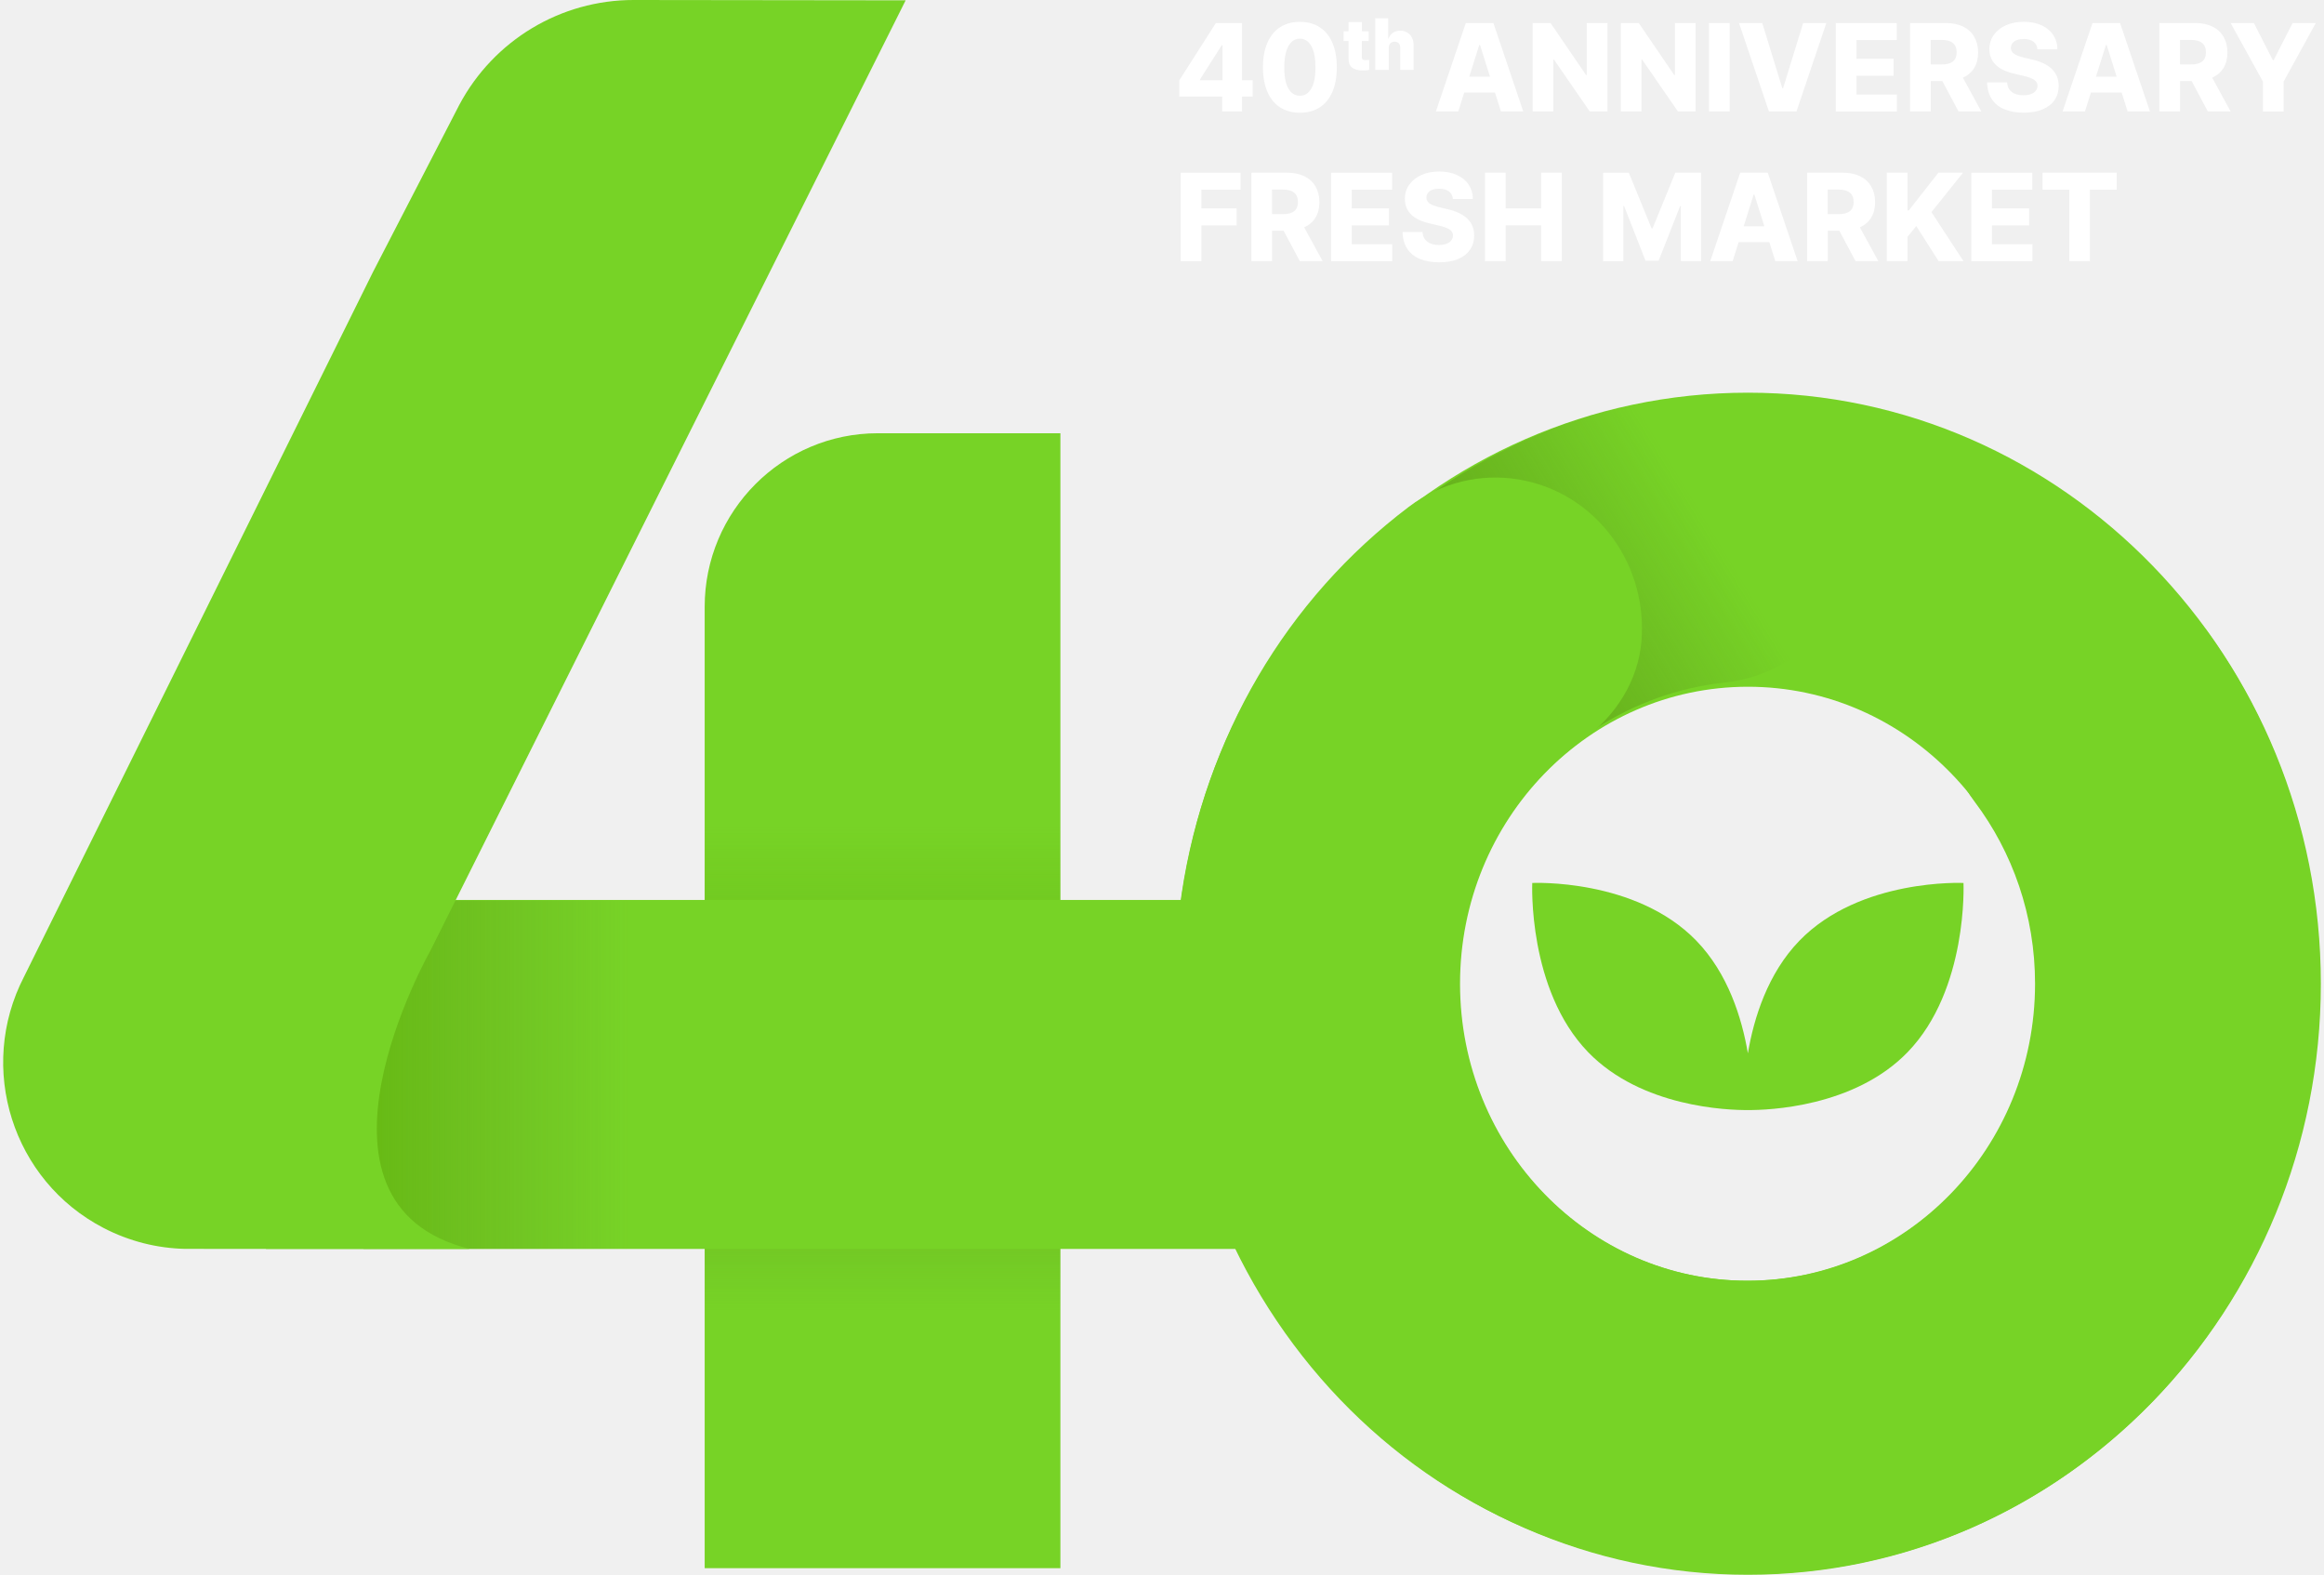
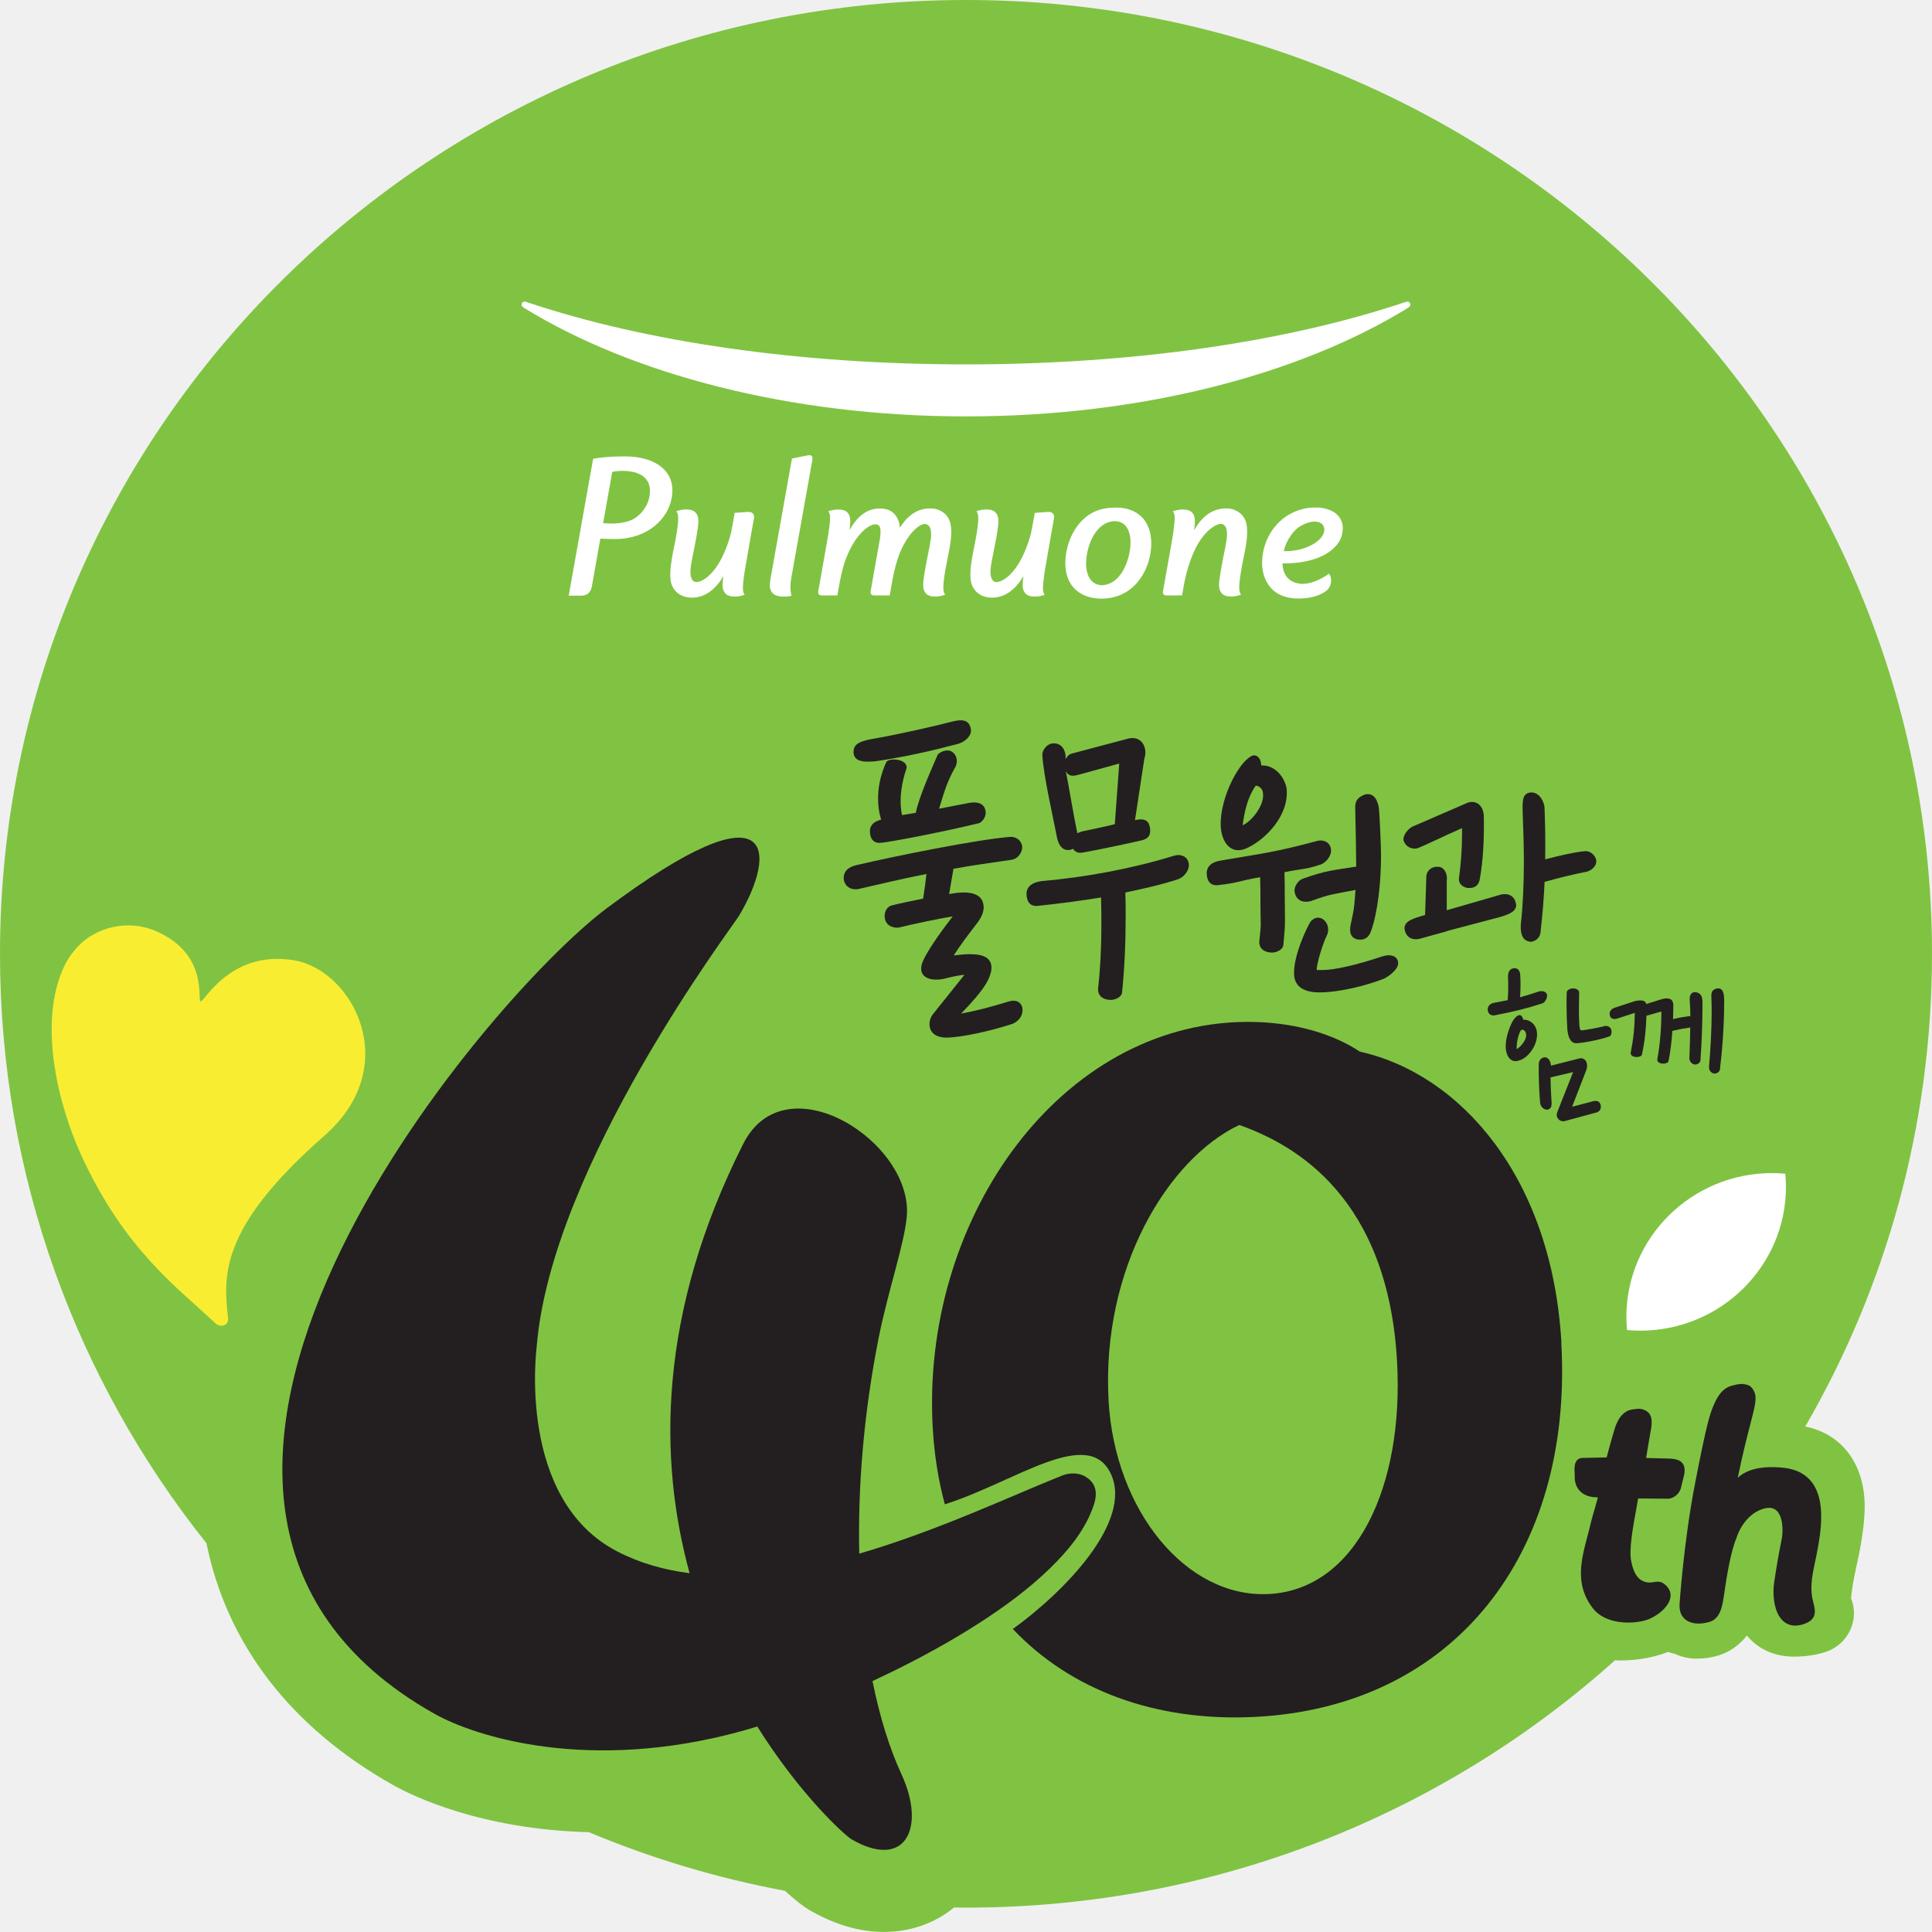
- <svg xmlns="http://www.w3.org/2000/svg" width="369" height="250" fill="none">
-   <g clip-path="url(#clip0_435_1587)">
-     <path fill-rule="evenodd" clip-rule="evenodd" d="M218.364 2.906V11.08L218.374 11.101H220.501V7.631C220.501 7.317 220.584 7.066 220.751 6.888C220.918 6.7 221.137 6.617 221.429 6.617C221.72 6.617 221.939 6.7 222.096 6.878C222.252 7.056 222.325 7.307 222.325 7.62V11.091H224.452V7.181C224.452 6.732 224.368 6.334 224.191 5.979C224.014 5.624 223.764 5.362 223.44 5.164C223.117 4.965 222.752 4.871 222.315 4.871C221.877 4.871 221.491 4.976 221.168 5.195C220.845 5.415 220.615 5.718 220.48 6.105H220.417V2.906H218.364ZM200.527 10.683C200.527 12.198 200.767 13.495 201.236 14.582C201.705 15.658 202.372 16.484 203.258 17.049C204.145 17.613 205.187 17.895 206.396 17.895C207.605 17.895 208.648 17.613 209.534 17.049C210.42 16.484 211.087 15.658 211.556 14.582C212.026 13.505 212.255 12.188 212.255 10.683C212.255 9.178 212.026 7.882 211.556 6.794C211.087 5.707 210.41 4.882 209.534 4.317C208.658 3.753 207.616 3.47 206.396 3.47C205.177 3.47 204.134 3.753 203.258 4.317C202.383 4.882 201.705 5.697 201.236 6.784C200.767 7.861 200.527 9.167 200.527 10.683ZM208.2 14.08C207.763 14.82 207.16 15.197 206.391 15.198C205.622 15.197 205.019 14.82 204.582 14.08C204.134 13.327 203.915 12.23 203.915 10.725C203.915 9.219 204.145 8.08 204.582 7.307C205.02 6.533 205.625 6.136 206.396 6.136C207.168 6.146 207.772 6.533 208.21 7.307C208.648 8.08 208.867 9.23 208.867 10.725C208.867 12.219 208.638 13.338 208.2 14.08ZM197.202 3.658H193.053L187.246 12.752V15.334H194.053V17.697H197.202V15.334H198.901V12.732H197.202V3.658ZM193.991 7.171H194.106V12.732H190.53V12.617L193.991 7.171ZM216.237 6.502V9.125C216.237 9.272 216.279 9.387 216.362 9.449C216.446 9.512 216.571 9.543 216.748 9.543C216.894 9.543 217.113 9.533 217.394 9.512V11.101C217.154 11.153 216.821 11.174 216.383 11.184C215.632 11.184 215.059 11.028 214.684 10.735C214.298 10.442 214.121 9.972 214.121 9.345V6.512H213.329V4.965H214.121V3.502H216.247V4.965H217.321V6.512H216.247L216.237 6.502ZM232.75 3.658H237.118L241.861 17.697H238.316L237.368 14.686H232.489L231.54 17.697H227.986L232.739 3.658H232.75ZM234.991 7.129H234.876L233.292 12.167H236.575L234.991 7.129ZM246.729 9.449L252.421 17.697H255.225V3.658H251.941V11.906H251.827L246.197 3.658H243.352V17.697H246.635V9.449H246.729ZM266.421 17.697L260.729 9.449H260.636V17.697H257.352V3.658H260.198L265.827 11.906H265.942V3.658H269.225V17.697H266.421ZM271.352 3.658V17.697H274.636V3.658H271.352ZM283.111 14.017L286.301 3.658H289.981L285.238 17.697H280.87L276.116 3.658H279.806L282.996 14.017H283.111ZM301.167 6.355V3.658H291.482V17.707H301.187V15.01H294.766V12.021H300.666V9.324H294.766V6.355H301.167ZM308.995 3.658C310.038 3.658 310.945 3.847 311.706 4.223C312.467 4.599 313.061 5.143 313.468 5.843C313.874 6.543 314.083 7.369 314.083 8.31C314.083 9.272 313.885 10.087 313.468 10.777C313.051 11.467 312.446 11.979 311.664 12.334L314.593 17.697H310.976L308.401 12.867H306.567V17.697H303.283V3.658H308.995ZM310.674 8.31C310.674 7.651 310.476 7.16 310.069 6.826C309.663 6.491 309.079 6.334 308.297 6.334H306.556V10.233H308.297C309.882 10.244 310.674 9.606 310.674 8.31ZM319.806 6.585C320.16 6.324 320.661 6.199 321.317 6.199V6.188C321.974 6.188 322.495 6.334 322.871 6.617C323.246 6.899 323.454 7.307 323.496 7.819H326.665C326.665 6.962 326.436 6.199 325.998 5.54C325.56 4.882 324.935 4.369 324.132 4.003C323.329 3.638 322.37 3.46 321.328 3.46C320.285 3.46 319.337 3.638 318.513 4.003C317.69 4.369 317.043 4.882 316.574 5.54C316.105 6.199 315.876 6.951 315.876 7.808C315.876 9.784 317.168 11.08 319.764 11.686L321.234 12.031C322.026 12.209 322.6 12.418 322.964 12.658C323.329 12.899 323.517 13.223 323.517 13.62C323.506 14.08 323.298 14.446 322.902 14.718C322.506 14.989 321.964 15.125 321.276 15.125C320.504 15.125 319.889 14.958 319.43 14.603C318.972 14.247 318.722 13.745 318.68 13.076H315.511C315.532 14.132 315.782 15.01 316.251 15.732C316.72 16.453 317.387 16.986 318.252 17.341C319.118 17.697 320.139 17.885 321.317 17.885C322.474 17.885 323.465 17.718 324.299 17.373C325.133 17.028 325.769 16.536 326.206 15.899C326.655 15.261 326.874 14.498 326.874 13.62C326.874 12.523 326.498 11.634 325.769 10.934C325.039 10.244 323.976 9.742 322.6 9.439L321.38 9.146C320.702 9 320.181 8.801 319.827 8.561C319.462 8.32 319.284 8.017 319.284 7.599C319.284 7.181 319.462 6.847 319.806 6.585ZM332.253 3.658H336.621L341.364 17.697H337.82L336.871 14.686H331.992L331.044 17.697H327.489L332.242 3.658H332.253ZM334.494 7.129H334.379L332.795 12.167H336.079L334.494 7.129ZM351.288 4.223C350.527 3.847 349.62 3.658 348.578 3.658H342.865V17.697H346.149V12.867H347.984L350.558 17.697H354.176L351.246 12.334C352.028 11.979 352.633 11.467 353.05 10.777C353.467 10.087 353.665 9.272 353.665 8.31C353.665 7.369 353.456 6.543 353.05 5.843C352.643 5.143 352.049 4.599 351.288 4.223ZM349.651 6.826C350.058 7.16 350.256 7.651 350.256 8.31C350.256 9.606 349.464 10.244 347.879 10.233H346.138V6.334H347.879C348.661 6.334 349.245 6.491 349.651 6.826ZM360.889 9.554H361.004L364.017 3.658H367.697L362.588 12.951V17.707H359.305V12.951L354.176 3.658H357.866L360.879 9.554H360.889ZM196.972 30.114V27.428H187.476V41.466H190.759V35.78H196.347V33.083H190.759V30.114H196.972ZM204.405 27.418C205.448 27.418 206.354 27.606 207.115 27.982C207.876 28.358 208.471 28.902 208.877 29.602C209.284 30.303 209.492 31.128 209.492 32.069C209.492 33.031 209.294 33.846 208.877 34.536C208.46 35.226 207.856 35.738 207.074 36.093L210.003 41.456H206.386L203.811 36.627H201.976V41.456H198.692V27.418H204.405ZM206.083 32.069C206.083 31.411 205.885 30.919 205.479 30.585C205.072 30.25 204.488 30.094 203.707 30.094H201.966V33.992H203.707C205.291 34.003 206.083 33.365 206.083 32.069ZM221.032 27.428V27.418L221.043 27.428H221.032ZM221.032 27.428V30.114H214.632V33.083H220.532V35.78H214.632V38.769H221.053V41.466H211.348V27.428H221.032ZM228.517 29.958C227.86 29.958 227.36 30.083 227.006 30.345C226.662 30.606 226.484 30.94 226.484 31.358C226.484 31.777 226.662 32.08 227.016 32.32C227.371 32.561 227.892 32.749 228.569 32.906L229.789 33.198C231.165 33.501 232.228 34.003 232.958 34.693C233.688 35.383 234.063 36.282 234.063 37.379C234.063 38.257 233.844 39.02 233.396 39.658C232.948 40.296 232.322 40.787 231.488 41.132C230.654 41.477 229.664 41.644 228.507 41.644C227.329 41.644 226.307 41.456 225.442 41.1C224.577 40.745 223.91 40.212 223.44 39.491C222.971 38.77 222.721 37.892 222.7 36.836H225.869C225.911 37.505 226.161 38.007 226.62 38.362C227.079 38.717 227.694 38.895 228.465 38.895C229.153 38.895 229.695 38.759 230.091 38.487C230.487 38.216 230.696 37.85 230.706 37.39C230.706 36.993 230.519 36.669 230.154 36.428C229.789 36.188 229.216 35.979 228.423 35.801L226.954 35.456C224.358 34.85 223.065 33.554 223.065 31.578C223.065 30.721 223.294 29.968 223.764 29.31C224.233 28.651 224.879 28.139 225.703 27.773C226.526 27.407 227.475 27.23 228.517 27.23C229.56 27.23 230.519 27.407 231.321 27.773C232.124 28.139 232.75 28.651 233.187 29.31C233.625 29.968 233.855 30.731 233.855 31.588H230.686C230.644 31.066 230.435 30.669 230.06 30.386C229.687 30.106 229.169 29.959 228.517 29.958ZM239.067 33.083V27.418H235.783V41.456H239.067V35.77H244.696V41.456H247.98V27.418H244.696V33.083H239.067ZM262.387 36.261H262.237L258.624 27.428H254.537V41.466H257.748V32.696H257.863L261.271 41.383H263.356L266.765 32.728H266.88V41.456H270.091V27.418H266.004L262.387 36.261ZM280.682 27.418H276.314H276.304L271.55 41.456H275.105L276.054 38.445H280.932L281.881 41.456H285.425L280.682 27.418ZM278.441 30.888H278.556L280.14 35.926H276.856L278.441 30.888ZM292.639 27.418C293.682 27.418 294.589 27.606 295.35 27.982C296.111 28.358 296.705 28.902 297.111 29.602C297.518 30.303 297.726 31.128 297.726 32.069C297.726 33.031 297.528 33.846 297.111 34.536C296.694 35.226 296.09 35.738 295.308 36.093L298.237 41.456H294.62L292.045 36.627H290.21V41.456H286.926V27.418H292.639ZM294.318 32.069C294.318 31.411 294.119 30.919 293.713 30.585C293.306 30.25 292.723 30.094 291.941 30.094H290.2V33.992H291.941C293.525 34.003 294.318 33.365 294.318 32.069ZM302.876 33.407V27.418L302.866 27.407H299.582V41.445H302.866V37.609L304.263 35.884L307.807 41.456H311.758L306.671 33.679L311.685 27.418H307.776L303.074 33.407H302.876ZM322.683 27.418V27.428H312.998V41.466H322.704V38.769H316.282V35.78H322.183V33.083H316.282V30.114H322.683V27.428H322.693L322.683 27.418ZM336.089 30.114V27.418H324.309V30.114H328.562V41.456H331.836V30.114H336.089Z" fill="white" />
-     <path d="M139.376 68.779H168.367V248.955H111.887V96.344C111.887 81.135 124.209 68.779 139.376 68.779Z" fill="#77D326" />
-     <path d="M168.367 119.842H111.887V219.593H168.367V119.842Z" fill="url(#paint0_linear_435_1587)" />
-     <path d="M205.543 142.869H42.23V198.269H205.543V142.869Z" fill="#77D326" />
-     <path opacity="0.5" d="M153.326 142.953H57.711V198.269H153.326V142.953Z" fill="url(#paint1_linear_435_1587)" />
-     <path d="M143.797 0.052L100.618 1.27695e-05C89.016 -0.01 78.382 6.397 72.93 16.641L72.784 16.923C72.774 16.944 72.763 16.965 72.753 16.986L59.243 43.139L3.815 155.057C-3.68 169.566 1.97 187.429 16.45 194.945C20.578 197.088 24.977 198.154 29.334 198.259L43.095 198.269H74.577C45.555 191.088 68.323 150.949 68.323 150.949L143.797 0.052Z" fill="#77D326" />
-     <path d="M277.534 62.341C227.381 62.341 186.568 104.434 186.568 156.165C186.568 207.896 227.37 250 277.534 250C327.697 250 368.499 207.906 368.499 156.165C368.499 104.424 327.697 62.341 277.534 62.341ZM277.534 203.328C252.285 203.328 231.822 182.213 231.822 156.176C231.822 130.138 252.285 109.023 277.534 109.023C302.782 109.023 323.246 130.138 323.246 156.176C323.246 182.213 302.782 203.328 277.534 203.328Z" fill="#77D326" />
-     <path d="M311.759 140.172C311.759 140.172 295.35 139.388 285.707 149.339C280.672 154.534 278.473 161.621 277.524 167.214C276.575 161.621 274.376 154.534 269.341 149.339C259.698 139.388 243.29 140.172 243.29 140.172C243.29 140.172 242.529 157.095 252.171 167.046C260.636 175.775 274.303 176.245 277.524 176.224C280.745 176.245 294.412 175.775 302.877 167.046C312.52 157.095 311.759 140.172 311.759 140.172Z" fill="#77D326" />
-     <path d="M237.724 132.374C245.594 118.42 259.303 109.922 273.793 108.364C280.152 107.674 286.105 104.549 289.67 99.229C292.745 94.64 294.309 88.985 293.694 83.11C292.339 70.055 280.809 60.846 267.945 62.539C243.728 65.727 221.889 78.386 206.44 98.183C190.99 117.981 184.923 142.409 187.477 166.973" fill="url(#paint2_linear_435_1587)" />
-     <path d="M350.841 100.755C343.252 90.061 328.689 87.731 318.326 95.56C313.594 99.135 310.55 104.215 309.372 109.692C308.048 115.869 309.757 122.267 313.552 127.305C319.546 135.28 323.122 145.284 323.122 156.165C323.122 182.203 302.658 203.318 277.41 203.318C252.161 203.318 231.698 182.203 231.698 156.165C231.698 140.13 239.454 125.977 251.306 117.458C256.508 113.716 260.147 108.061 260.637 101.664C261.054 96.145 259.646 90.459 256.227 85.64C248.638 74.947 234.085 72.616 223.712 80.445C204.208 95.173 191.407 116.977 187.675 141.834C183.942 166.691 189.759 191.464 204.031 211.586C218.313 231.708 239.443 244.909 263.545 248.756C287.636 252.603 311.655 246.613 331.159 231.885C350.664 217.157 363.465 195.353 367.197 170.496C370.929 145.639 365.112 120.866 350.841 100.744V100.755Z" fill="#77D326" />
-   </g>
-   <defs>
-     <linearGradient id="paint0_linear_435_1587" x1="140.127" y1="131.246" x2="140.127" y2="210.562" gradientUnits="userSpaceOnUse">
-       <stop stop-color="#56A100" stop-opacity="0" />
-       <stop offset="0.49" stop-color="#568F11" stop-opacity="0.5" />
-       <stop offset="0.76" stop-color="#568619" stop-opacity="0.21" />
-       <stop offset="0.97" stop-color="#568020" stop-opacity="0" />
-     </linearGradient>
-     <linearGradient id="paint1_linear_435_1587" x1="57.711" y1="170.611" x2="207.68" y2="170.611" gradientUnits="userSpaceOnUse">
-       <stop stop-color="#56A100" />
-       <stop offset="0.11" stop-color="#56920E" stop-opacity="0.56" />
-       <stop offset="0.23" stop-color="#56851A" stop-opacity="0.16" />
-       <stop offset="0.28" stop-color="#568020" stop-opacity="0" />
-     </linearGradient>
-     <linearGradient id="paint2_linear_435_1587" x1="275.544" y1="80.894" x2="216.298" y2="116.908" gradientUnits="userSpaceOnUse">
-       <stop offset="0.07" stop-color="#568020" stop-opacity="0" />
-       <stop offset="0.24" stop-color="#56851A" stop-opacity="0.16" />
-       <stop offset="0.62" stop-color="#56920E" stop-opacity="0.56" />
-       <stop offset="1" stop-color="#56A100" />
-     </linearGradient>
-     <clipPath id="clip0_435_1587">
-       <rect width="368" height="250" fill="white" transform="translate(0.5)" />
-     </clipPath>
-   </defs>
+ <svg xmlns="http://www.w3.org/2000/svg" width="280" height="280" viewBox="0 0 280 280" fill="none">
+   <path d="M261.633 206.739C273.325 186.549 280 163.17 280 138.238C280 61.892 217.32 0 140 0C62.68 0 0 61.892 0 138.238C0 170.486 11.184 200.149 29.919 223.658C32.894 238.29 42.101 250.3 56.9 258.666C59.649 260.218 69.581 265.127 85.341 265.536C94.369 269.319 103.887 272.182 113.762 274.032C115.269 275.408 116.483 276.337 117.246 276.784C120.898 278.912 124.551 279.991 128.091 279.991C131.951 279.991 135.481 278.736 138.268 276.449C138.842 276.449 139.416 276.468 140 276.468C176.217 276.468 209.214 262.886 234.068 240.613C234.303 240.623 234.538 240.651 234.783 240.651C236.233 240.651 239.076 240.483 241.74 239.405C242.107 239.544 242.456 239.637 242.766 239.702C243.284 239.944 243.99 240.195 244.856 240.316C245.186 240.363 245.544 240.381 245.939 240.381C247.248 240.381 248.857 240.121 250.175 239.479C251.117 239.024 252.218 238.271 253.169 237.025C253.216 237.081 253.263 237.137 253.31 237.193C254.901 239.061 257.283 240.093 259.995 240.093C261.604 240.093 263.073 239.879 264.466 239.452C266.425 238.847 267.931 237.304 268.477 235.352C268.825 234.097 268.74 232.796 268.27 231.624C268.289 231.42 268.317 231.132 268.364 230.76C268.524 229.421 268.882 227.748 269.155 226.493C269.682 224.197 270.247 220.86 270.247 218.369C270.247 212.15 266.933 207.818 261.623 206.739H261.633Z" fill="#80C342" />
+   <path d="M237.401 217.169L241.759 217.207C242.192 217.207 243.219 216.853 243.595 215.719L244.113 213.6C244.207 212.875 244.113 212.373 243.793 212.01C243.36 211.508 242.607 211.397 241.609 211.378L238.568 211.304C238.775 210.04 238.982 208.766 239.208 207.502L239.227 207.4C239.425 206.265 239.698 204.704 238.003 204.23C237.626 204.127 237.24 204.174 236.902 204.23L236.666 204.258C235.442 204.388 234.52 205.373 234.002 207.093C233.588 208.459 233.334 209.398 232.844 211.22L229.351 211.294C229.041 211.294 228.777 211.397 228.579 211.601C228.127 212.066 228.175 212.921 228.212 213.535C228.212 213.693 228.231 213.823 228.222 213.934C228.193 214.818 228.457 215.571 228.994 216.11C229.568 216.695 230.396 216.993 231.46 217.002L231.573 217.039C231.441 217.541 231.262 218.164 231.084 218.778C230.867 219.503 230.669 220.191 230.566 220.646C230.415 221.315 230.236 221.994 230.057 222.663C229.144 226.131 228.193 229.71 230.886 233.13C232.006 234.553 234.002 235.157 235.979 235.157C236.836 235.157 237.692 235.045 238.464 234.832C239.754 234.478 241.788 233.112 242.079 231.569C242.183 231.02 242.098 230.221 241.138 229.514C240.63 229.142 240.15 229.217 239.679 229.291C239.255 229.356 238.822 229.421 238.238 229.198C237.043 228.743 236.629 227.376 236.403 226.242C236.073 224.569 236.638 221.436 237.146 218.666C237.24 218.155 237.325 217.662 237.41 217.188L237.401 217.169Z" fill="#231F20" />
+   <path d="M262.612 214.845C261.689 213.618 260.296 212.903 258.45 212.717C255.438 212.41 253.225 212.893 251.851 214.167C252.096 212.968 252.501 211.09 253.047 208.85C253.273 207.929 253.48 207.121 253.668 206.414C254.327 203.876 254.656 202.612 254.252 201.729C253.837 200.827 253.414 200.716 252.755 200.595L252.679 200.939L252.745 200.595C252.115 200.483 250.985 200.827 250.853 200.865C249.789 201.199 249.017 202.064 248.339 203.69C247.869 204.815 247.426 205.875 245.685 214.855C243.981 223.63 243.425 232.415 243.416 232.498C243.34 233.725 243.839 234.385 244.282 234.729C245.073 235.352 246.325 235.473 247.728 235.064C249.366 234.59 249.629 232.731 249.893 230.937L249.949 230.528C250.156 229.133 250.797 224.876 251.644 222.951C252.265 220.999 253.564 219.447 255.127 218.815C256.106 218.415 256.869 218.434 257.396 218.861C258.394 219.679 258.469 221.845 258.206 223.128C257.754 225.331 257.481 226.995 257.132 229.282C256.869 230.89 257.019 233.744 258.497 234.99C258.978 235.389 259.533 235.594 260.183 235.594C260.55 235.594 260.945 235.529 261.369 235.389C263.421 234.739 263.092 233.409 262.8 232.238C262.734 231.987 262.677 231.736 262.63 231.466C262.329 229.765 262.706 227.99 263.073 226.27C263.148 225.935 263.214 225.601 263.28 225.275C264.024 221.548 264.523 217.402 262.612 214.845Z" fill="#231F20" />
+   <path d="M161.729 73.558C160.599 73.558 159.733 73.716 158.923 74.023C155.816 75.25 154.272 79.005 154.404 81.933C154.527 84.908 156.457 86.712 159.563 86.758C161.484 86.786 163.225 86.07 164.487 84.787C166.04 83.198 166.944 80.753 166.841 78.401C166.709 75.371 164.788 73.558 161.738 73.558H161.729ZM157.426 82.175C157.238 79.935 158.405 75.789 161.409 75.529C161.465 75.529 161.531 75.529 161.587 75.529C163.348 75.585 163.743 77.174 163.828 78.122C164.016 80.316 162.821 84.546 159.865 84.806C159.808 84.806 159.752 84.806 159.705 84.815C157.85 84.75 157.492 82.965 157.426 82.184V82.175Z" fill="white" />
+   <path d="M193.229 74.171C192.664 73.828 191.911 73.614 191.111 73.558C190.941 73.549 190.781 73.549 190.612 73.558C189.708 73.539 188.748 73.716 187.797 74.097C185.001 75.203 183.09 77.983 182.92 81.181C182.836 82.789 183.278 84.192 184.21 85.234C185.057 86.172 186.281 86.619 187.562 86.721C187.562 86.721 187.806 86.749 188.192 86.74C189.021 86.74 190.913 86.647 192.25 85.596C192.947 85.057 193.154 83.83 192.598 83.133C192.598 83.133 190.847 84.536 188.87 84.62C188.635 84.62 188.39 84.602 188.145 84.555C186.037 84.183 185.867 82.194 185.867 81.645C185.999 81.645 186.131 81.645 186.272 81.645C189.106 81.645 191.638 80.902 193.06 79.647C193.963 78.847 194.509 78.104 194.604 76.719C194.717 74.971 193.257 74.171 193.248 74.171H193.229ZM186.055 79.87C186.498 77.964 187.731 76.746 188.202 76.421C188.927 75.919 190.565 75.157 191.563 75.91C191.807 76.096 191.958 76.496 191.93 76.867C191.873 77.602 191.243 78.345 190.216 78.922C188.776 79.721 187.289 79.87 186.413 79.879C186.262 79.879 186.14 79.879 186.046 79.87H186.055Z" fill="white" />
+   <path d="M90.754 66.149C90.565 66.149 90.386 66.149 90.217 66.149C87.581 66.149 85.962 66.493 85.962 66.493L82.422 86.331H84.182C85.03 86.331 85.613 85.94 85.783 84.945C85.924 84.183 86.941 78.429 87.007 78.057C87.722 78.104 88.381 78.122 89.144 78.122C93.917 78.113 96.779 75.166 97.334 72.238C98.125 68.083 94.689 66.186 90.754 66.149ZM87.411 75.798L88.73 68.389C88.73 68.389 89.257 68.25 90.226 68.241C90.377 68.241 90.546 68.241 90.716 68.259C92.636 68.362 94.707 69.226 94.086 72.154C93.823 73.381 92.919 74.581 91.864 75.185C90.32 76.068 87.986 75.882 87.411 75.808V75.798Z" fill="white" />
+   <path d="M135.16 73.707C132.722 73.521 131.329 75.055 130.425 76.477C130.331 75.585 130.039 74.887 129.549 74.413C129.069 73.939 128.401 73.716 127.629 73.697C125.511 73.651 124.155 74.999 123.11 76.83C123.119 76.756 123.129 76.681 123.138 76.616C123.317 75.315 123.251 74.832 122.856 74.32C122.856 74.32 122.498 73.809 121.472 73.846C121.105 73.837 120.634 73.893 120.041 74.097C120.38 74.478 120.38 75.185 120.06 77.369C120.041 77.509 118.582 85.736 118.582 85.736C118.582 85.736 118.487 86.293 119.081 86.293H121.359C121.359 86.293 121.66 84.564 121.717 84.276C121.971 83.123 122.168 81.933 122.893 80.26C124.381 76.821 126.697 75.408 127.403 76.198C127.648 76.468 127.666 77.128 127.535 78.057L126.17 85.736C126.17 85.736 126.075 86.293 126.669 86.293H128.947L129.239 84.62C129.719 81.748 130.415 80.121 130.415 80.121C131.724 77.016 133.494 75.715 134.247 75.966C134.426 76.031 134.755 76.198 134.887 76.784C134.963 77.146 134.972 77.732 134.859 78.392C134.737 79.293 134.153 81.813 133.889 83.691C133.71 84.983 133.776 85.475 134.172 85.987C134.172 85.987 134.529 86.498 135.556 86.451C135.923 86.461 136.393 86.405 136.987 86.2C136.648 85.829 136.61 85.029 136.958 82.91C137.175 81.627 137.467 80.242 137.467 80.242C137.89 78.206 138.041 76.458 137.589 75.389C137.043 74.079 135.753 73.744 135.17 73.697L135.16 73.707Z" fill="white" />
+   <path d="M178.053 73.707C175.643 73.521 174.108 75.017 173.045 76.858C173.054 76.774 173.073 76.691 173.082 76.616C173.261 75.315 173.167 74.729 172.8 74.32C172.094 73.539 170.578 73.893 169.985 74.097C170.324 74.478 170.324 75.185 170.013 77.369C169.966 77.667 169.919 77.983 169.863 78.271L168.545 85.736C168.545 85.736 168.45 86.293 169.043 86.293H171.312C171.312 86.293 171.614 84.564 171.67 84.276C171.924 83.123 172.216 81.906 172.922 80.223C174.391 76.737 176.556 75.677 177.215 75.975C177.488 76.096 177.686 76.365 177.771 76.774C177.846 77.137 177.855 77.722 177.742 78.382C177.62 79.284 177.036 81.803 176.773 83.681C176.584 84.973 176.66 85.466 177.055 85.977C177.055 85.977 177.413 86.489 178.439 86.442C178.806 86.451 179.277 86.396 179.87 86.191C179.531 85.819 179.493 85.02 179.842 82.9C180.049 81.618 180.35 80.232 180.35 80.232C180.774 78.197 180.924 76.449 180.472 75.38C179.917 74.069 178.58 73.735 178.053 73.697V73.707Z" fill="white" />
+   <path d="M108.376 74.19C107.529 74.246 106.475 74.33 106.475 74.33L106.22 75.808C106.136 76.263 106.042 76.756 105.938 77.249C105.731 78.067 105.448 78.968 104.978 80.065C103.49 83.505 101.504 84.508 100.76 84.341C100.515 84.285 100.252 84.081 100.12 83.514C100.045 83.151 100.035 82.566 100.148 81.906C100.271 81.004 100.854 78.494 101.118 76.607C101.297 75.306 101.231 74.822 100.835 74.311C100.835 74.311 100.478 73.8 99.451 73.837C99.084 73.828 98.614 73.883 98.021 74.088C98.359 74.469 98.397 75.259 98.049 77.379C97.842 78.661 97.738 78.94 97.531 80.046C97.305 81.292 97.07 82.64 97.164 83.867C97.277 85.392 98.35 86.433 99.838 86.591C102.172 86.823 103.782 85.271 104.846 83.495C104.846 83.56 104.827 83.625 104.818 83.691C104.639 84.992 104.705 85.475 105.11 85.987C105.11 85.987 105.467 86.498 106.493 86.451C106.861 86.47 107.331 86.405 107.924 86.2C107.585 85.829 107.585 85.113 107.906 82.928C107.953 82.631 108 82.315 108.056 82.026L108.885 77.267L109.261 75.166C109.365 74.646 109.177 74.153 108.405 74.199L108.376 74.19Z" fill="white" />
+   <path d="M151.862 74.19C151.015 74.246 149.961 74.33 149.961 74.33L149.706 75.808C149.622 76.263 149.518 76.756 149.424 77.249C149.217 78.067 148.934 78.968 148.464 80.065C146.976 83.505 144.99 84.508 144.246 84.341C144.001 84.285 143.738 84.081 143.606 83.514C143.531 83.151 143.521 82.566 143.634 81.906C143.757 81.004 144.34 78.494 144.604 76.607C144.783 75.306 144.717 74.822 144.321 74.311C144.321 74.311 143.964 73.8 142.937 73.837C142.57 73.828 142.1 73.883 141.507 74.088C141.845 74.469 141.883 75.259 141.535 77.379C141.328 78.661 141.224 78.94 141.026 80.046C140.8 81.292 140.556 82.64 140.659 83.867C140.772 85.392 141.845 86.433 143.323 86.591C145.658 86.823 147.268 85.271 148.332 83.495C148.322 83.56 148.313 83.625 148.304 83.691C148.125 84.992 148.191 85.475 148.595 85.987C148.595 85.987 148.953 86.498 149.979 86.451C150.347 86.47 150.817 86.405 151.41 86.2C151.071 85.829 151.071 85.113 151.392 82.928C151.429 82.631 151.486 82.315 151.542 82.026L152.371 77.267L152.747 75.166C152.841 74.646 152.662 74.153 151.89 74.199L151.862 74.19Z" fill="white" />
+   <path d="M117.32 65.973C117.254 65.973 117.169 65.973 117.075 65.991L114.778 66.456L111.662 83.904C111.502 84.899 111.568 85.299 111.766 85.689C111.954 86.024 112.255 86.219 112.585 86.331C112.933 86.442 113.3 86.47 113.62 86.461C114.223 86.479 114.712 86.349 114.712 86.349C114.712 86.349 114.402 85.392 114.656 83.886L117.687 66.921C117.772 66.437 117.828 65.973 117.329 65.973H117.32Z" fill="white" />
+   <path d="M139.999 60.349C114.402 60.349 91.534 54.176 76.067 44.694C75.954 44.629 75.841 44.555 75.737 44.462C75.596 44.35 75.558 44.146 75.634 43.979C75.7 43.802 75.888 43.672 76.086 43.709C76.217 43.737 76.377 43.783 76.49 43.83C93.624 49.565 115.833 52.81 139.999 52.81C164.166 52.81 186.365 49.565 203.508 43.83C203.621 43.793 203.772 43.737 203.922 43.709C204.111 43.672 204.289 43.793 204.374 43.979C204.431 44.146 204.412 44.35 204.252 44.462C204.158 44.546 204.045 44.62 203.932 44.694C188.473 54.185 165.597 60.349 140.009 60.349H139.999Z" fill="white" />
+   <path d="M226.291 194.59C224.916 170.504 211.529 155.612 197.088 152.415C192.371 149.282 185.81 147.832 179.125 148.138C152.841 149.366 133.485 177.234 135.179 206.944C135.405 210.895 136.008 214.585 136.93 218.015C146.985 214.855 157.717 206.591 160.993 213.6C164.223 220.507 154.215 230.732 146.787 236.086C155.222 245.01 167.565 249.491 181.639 248.84C210.729 247.483 228.023 225.173 226.272 194.59H226.291ZM183.823 231.02C171.97 231.597 161.558 219.001 160.664 202.975C159.6 183.835 169.297 167.911 179.605 163.04C187.758 165.921 201.145 173.535 202.473 197.341C203.48 215.394 196.542 230.397 183.833 231.02H183.823Z" fill="#231F20" />
+   <path d="M157.387 214.037C156.352 213.414 155.053 213.405 153.923 213.851C146.495 216.816 135.829 221.873 124.531 225.164C124.315 215.478 125.172 204.759 127.384 193.688C128.702 187.135 131.037 180.376 131.413 176.37C132.43 165.54 113.846 153.632 107.717 165.773C95.338 190.304 95.413 211.48 99.941 227.999C96.279 227.534 92.758 226.549 89.491 224.866C74.862 217.327 77.761 195.426 77.789 195.073C79.955 168.924 106.239 134.176 107.087 132.754C112.594 123.532 112.632 113.195 87.947 131.62C70.465 144.662 8.312 217.476 62.896 248.338C68.93 251.75 85.462 256.956 107.51 250.876C108.263 250.672 109.007 250.449 109.751 250.216C116.068 260.302 122.554 266.065 123.383 266.549C131.206 271.104 134.256 264.931 130.641 257.123C128.918 253.386 127.497 248.831 126.452 243.635C127.487 243.151 128.514 242.659 129.54 242.157C133.767 240.074 137.909 237.797 141.873 235.25C145.535 232.898 149.074 230.304 152.181 227.283C154.695 224.838 157.048 222.022 158.3 218.731C158.432 218.378 158.573 218.015 158.658 217.643C159.035 216.165 158.752 214.883 157.368 214.055L157.387 214.037Z" fill="#231F20" />
+   <path d="M11.232 137.234C13.934 134.316 18.622 133.2 22.614 134.948C30.512 138.406 28.413 145.303 29.138 145.117C29.703 144.969 33.647 137.588 42.732 139.196C51.111 140.683 58.548 154.488 46.997 164.611C31.642 178.062 32.395 185.034 33.054 191.067C33.167 192.099 31.953 192.48 31.2 191.764C25.777 186.642 18.095 181.176 11.815 167.511C8.36 159.981 5.508 148.194 9.264 140.135C9.744 139.103 10.422 138.108 11.232 137.234Z" fill="#F9ED32" />
+   <path d="M235.705 190.881C235.705 191.513 235.743 192.145 235.799 192.759C236.43 192.814 237.061 192.851 237.701 192.851C249.375 192.851 258.836 183.509 258.836 171.982C258.836 171.35 258.798 170.718 258.742 170.105C258.111 170.049 257.48 170.012 256.84 170.012C245.166 170.012 235.705 179.354 235.705 190.881Z" fill="white" />
+   <path d="M127.036 110.304C131.226 109.682 134.794 108.873 138.936 107.785C139.953 107.451 140.819 106.595 140.715 105.74C140.527 104.411 139.605 104.216 138.305 104.504C135.17 105.313 130.115 106.456 126.255 107.125C124.231 107.506 123.657 108.027 123.704 109.124V109.17C123.892 110.407 125.201 110.5 127.027 110.314L127.036 110.304Z" fill="#231F20" />
+   <path d="M146.76 124.564C147.438 124.471 148.153 123.616 148.153 122.761C148.012 121.664 147.193 121.283 146.468 121.283C141.554 121.664 129.645 124.09 124.156 125.373C123.092 125.615 122.273 126.135 122.273 127.279C122.273 127.994 122.904 129.091 124.392 128.85C127.866 128.041 130.511 127.418 134.267 126.665C134.126 127.994 133.975 128.998 133.787 130.235C132.102 130.569 130.699 130.858 129.165 131.239C128.204 131.573 128.007 132.856 128.393 133.572C128.732 134.288 129.645 134.52 130.276 134.427C132.158 133.953 136.207 133.098 138.08 132.81C136.056 135.422 134.371 137.857 133.693 139.428C132.827 141.808 135.086 142.236 136.781 141.855C137.939 141.566 139.191 141.287 139.765 141.287L135.237 146.949C134.851 147.423 134.71 147.943 134.71 148.427C134.71 149.524 135.482 150.379 137.167 150.379C139.483 150.332 143.531 149.431 146.76 148.38C147.72 147.953 148.351 147.097 148.153 146C147.909 145.099 147.09 144.857 146.176 145.145C143.719 145.908 141.356 146.521 139.285 146.902C142.326 143.76 143.427 142.143 143.672 140.572C143.86 138.759 142.467 138.285 140.537 138.285C139.765 138.285 139.04 138.378 138.221 138.471C139.332 136.76 139.953 135.952 141.742 133.618C142.269 132.856 142.561 132.187 142.561 131.48C142.514 129.194 140.01 129.101 137.553 129.575L138.184 125.912C140.688 125.438 143.296 125.103 146.76 124.583V124.564Z" fill="#231F20" />
+   <path d="M138.419 111.243C138.843 110.481 138.758 109.486 137.986 108.957C137.261 108.482 136.301 108.957 135.915 109.338C134.992 111.466 133.185 115.501 132.724 117.797C132.62 117.815 130.841 118.113 130.728 118.132C130.229 115.761 130.728 113.223 131.406 111.271C131.406 110.546 130.737 110.221 130.022 110.109C129.306 109.998 128.6 110.146 128.459 110.435C127.743 111.931 126.821 114.804 127.489 117.974C127.555 118.271 127.621 118.531 127.696 118.792C126.764 119.024 126.19 119.47 126.077 120.27C126.03 121.515 126.557 122.194 127.527 122.157C128.751 122.11 137.553 120.381 141.931 119.284C142.411 119.098 143.23 118.094 142.656 116.997C142.176 116.189 141.14 116.235 140.387 116.375C139.069 116.626 138.796 116.681 136.103 117.202C136.922 114.497 137.271 113.288 138.419 111.225V111.243Z" fill="#231F20" />
+   <path d="M170.117 124.025C164.139 125.884 157.153 127.167 150.987 127.688C149.688 127.874 148.916 128.357 148.774 129.352C148.727 130.634 149.255 131.304 150.224 131.304C153.406 130.969 156.438 130.588 159.573 130.067C159.62 131.592 159.62 132.587 159.62 134.158C159.62 137.207 159.478 140.246 159.14 143.295C159.092 144.439 160.006 144.913 160.975 144.913C161.747 144.913 162.519 144.439 162.613 143.909C162.999 140.107 163.141 136.435 163.141 132.68C163.141 131.583 163.141 130.495 163.094 129.352C165.748 128.785 168.394 128.208 170.804 127.4C171.576 127.111 172.301 126.21 172.301 125.401C172.301 124.165 171.143 123.69 170.135 124.025H170.117Z" fill="#231F20" />
+   <path d="M155.374 123.086C155.374 123.086 155.449 123.021 155.487 122.993C155.75 123.393 156.193 123.672 156.795 123.579C157.567 123.458 160.552 122.863 161.888 122.575C163.508 122.231 165.343 121.813 165.343 121.813C166.21 121.627 166.944 121.236 166.614 119.749C166.426 118.894 165.814 118.559 164.477 118.857L164.515 118.708L165.852 109.923C166.379 108.399 165.466 106.595 163.583 107.023L155.345 109.208C154.865 109.347 154.621 109.682 154.432 110.016V109.44C154.244 108.269 153.613 107.729 152.7 107.729C151.74 107.729 151.024 108.733 151.062 109.44C151.241 112.545 152.747 118.977 153.199 121.432C153.34 122.101 153.839 123.607 155.383 123.086H155.374ZM156.061 112.35L162.208 110.658L161.568 119.433C161.549 119.489 157.878 120.297 157.473 120.363C156.927 120.455 156.494 120.586 156.136 120.762C155.477 117.611 155.054 114.711 154.461 111.727C154.752 112.396 155.28 112.535 156.052 112.35H156.061Z" fill="#231F20" />
+   <path d="M180.963 122.789C183.326 121.645 186.894 118.225 186.46 114.227C186.074 112.275 184.436 110.797 182.798 110.946C182.751 110.044 182.365 109.514 181.782 109.468C181.01 109.468 179.899 110.844 179.466 111.559C178.449 113.037 177.009 116.124 176.914 119.173C176.82 121.841 178.308 124.22 180.963 122.789ZM181.923 113.939C182.111 113.697 183.034 114.181 183.034 114.934C183.326 116.598 181.396 119.07 180.096 119.6C180.341 117.695 180.774 115.65 181.932 113.939H181.923Z" fill="#231F20" />
+   <path d="M200.402 138.582C196.598 139.865 193.369 140.581 191.731 140.581H190.818C190.865 139.438 191.731 136.723 192.268 135.636C193.134 133.972 191.308 132.02 189.952 133.544C189.472 134.26 187.495 138.35 187.542 141.064C187.542 143.305 189.472 143.825 191.204 143.825C194.047 143.825 197.954 142.877 200.599 141.827C201.277 141.492 202.765 140.451 202.624 139.447C202.482 138.452 201.371 138.257 200.411 138.592L200.402 138.582Z" fill="#231F20" />
+   <path d="M219.739 131.229C219.607 129.733 218.487 129.426 217.555 129.64L209.675 131.917V127.641C209.817 126.879 209.44 125.661 208.461 125.624C207.614 125.531 206.813 126.061 206.719 126.944L206.512 133.33C206.38 135.003 207.341 135.496 208.414 135.273L217.423 132.893C218.854 132.456 219.655 132.103 219.739 131.22V131.229Z" fill="#231F20" />
+   <path d="M209.205 131.852L205.863 132.8C204.432 133.237 203.632 133.591 203.547 134.474C203.679 135.97 204.799 136.277 205.731 136.063L209.694 134.957" fill="#231F20" />
+   <path d="M221.801 136.491C222.29 136.491 223.185 136.091 223.269 135.078C223.533 132.698 223.759 130.188 223.853 127.809C225.905 127.232 227.826 126.749 230.057 126.312C231.036 125.959 231.394 125.252 231.347 124.722C231.3 124.192 230.678 123.309 229.737 123.356C228.447 123.449 226.084 123.969 223.938 124.546C223.985 121.943 223.938 119.479 223.844 117.016C223.797 116.226 223.081 114.683 221.744 114.859C220.718 115.036 220.633 115.826 220.671 117.546C220.756 119.879 220.85 122.343 220.85 124.899C220.85 128.022 220.718 131.239 220.407 133.972C220.36 134.855 220.407 136.351 221.791 136.482L221.801 136.491Z" fill="#231F20" />
+   <path d="M211.888 120.009V121.069C211.888 123.096 211.709 125.299 211.445 127.325C211.36 128.245 212.245 128.645 212.735 128.692C213.45 128.738 214.166 128.561 214.429 127.595C214.966 124.732 215.098 121.562 215.051 118.429C215.051 116.802 214.025 115.919 212.735 116.319L204.799 119.758C204.083 120.065 203.283 121.032 203.415 121.831C203.82 122.928 204.846 123.105 205.467 122.928C206.983 122.315 208.771 121.385 211.888 120.019V120.009Z" fill="#231F20" />
+   <path d="M224.212 144.309C224.212 143.621 223.412 143.574 223.016 143.695C221.896 144.067 221.124 144.309 220.296 144.532C220.371 143.518 220.399 142.412 220.324 141.334C220.296 140.674 219.976 140.181 219.251 140.349C218.676 140.497 218.526 141.083 218.554 141.65C218.601 142.933 218.601 143.649 218.507 144.95C217.961 145.071 217.358 145.173 216.492 145.34C215.843 145.461 215.541 145.982 215.617 146.4C215.645 146.772 215.918 147.209 216.539 147.162C219.533 146.595 221.501 146.075 223.544 145.415C223.967 145.238 224.212 144.653 224.212 144.309Z" fill="#231F20" />
+   <path d="M232.533 148.715C231.884 148.891 229.869 149.282 229.238 149.328C228.937 149.356 228.918 148.882 228.89 148.492C228.786 147.088 228.843 145.043 228.862 143.862C228.862 143.444 228.41 143.249 227.986 143.249C227.562 143.249 227.11 143.472 227.063 143.788C227.035 144.476 227.035 145.164 227.035 145.805C227.035 146.911 227.082 148.092 227.158 149.254C227.261 150.239 227.581 151.197 228.457 151.197C229.304 151.169 231.818 150.732 233.296 150.184C233.522 150.063 233.644 149.524 233.493 149.152C233.343 148.808 232.947 148.613 232.524 148.706L232.533 148.715Z" fill="#231F20" />
+   <path d="M220.766 147.776C220.663 147.358 220.465 147.116 220.239 147.116C219.787 147.116 219.316 147.832 219.166 148.101C218.77 148.864 218.215 150.342 218.215 151.624C218.215 152.759 218.686 153.79 219.665 153.79C221.463 153.688 223.101 151.16 222.705 149.356C222.451 148.25 221.538 147.729 220.757 147.785L220.766 147.776ZM219.815 152.061C219.768 151.299 219.966 150.137 220.361 149.403C220.559 149.031 221.105 149.282 221.18 149.895C221.284 150.555 220.559 151.597 219.806 152.061H219.815Z" fill="#231F20" />
+   <path d="M230.914 159.591L227.845 160.4L229.916 155.036C230.217 154.171 229.812 153.168 228.843 153.409L224.776 154.441C224.729 153.679 224.324 153.26 223.957 153.233C223.486 153.205 223.006 153.577 223.006 154.246C222.978 155.798 223.053 158.187 223.204 159.814C223.279 160.428 223.731 160.799 224.173 160.827H224.22C224.747 160.753 224.889 160.381 224.87 159.814C224.795 158.68 224.719 157.379 224.719 156.142L227.986 155.38L225.689 161.19C225.388 161.999 226.084 162.621 226.715 162.491C228.24 162.073 229.935 161.608 231.45 161.208C231.921 161.032 232.119 160.548 231.949 160.056C231.827 159.712 231.601 159.461 230.904 159.591H230.914Z" fill="#231F20" />
+   <path d="M245.676 143.779C245.101 143.779 244.904 144.225 244.875 144.718C244.923 145.554 244.979 146.344 244.979 147.255C244.009 147.376 243.332 147.478 242.465 147.702C242.494 146.865 242.512 146.177 242.512 145.61C242.465 144.894 242.061 144.699 241.562 144.699C241.26 144.699 241.016 144.746 240.79 144.82L238.596 145.508C238.474 145.062 238.097 144.987 237.702 144.987C237.401 144.987 237.156 145.034 236.93 145.089L234.011 146.047C233.512 146.224 233.164 146.586 233.315 147.181C233.437 147.702 233.936 147.748 234.36 147.627L236.93 146.791C236.902 148.836 236.751 150.435 236.327 152.628C236.327 153.288 237.645 153.363 237.947 152.898C238.37 151.048 238.568 148.984 238.615 147.209L240.78 146.595C240.78 148.882 240.601 151.346 240.178 153.586C240.178 154.246 241.496 154.32 241.797 153.855C242.07 152.647 242.268 150.881 242.371 149.403C243.397 149.161 244.094 149.031 244.96 148.91C244.932 150.481 244.913 151.792 244.838 153.344C244.838 153.865 245.214 154.227 245.638 154.283C245.892 154.311 246.382 154.088 246.438 153.716C246.589 151.578 246.739 148.771 246.739 145.22C246.711 144.485 246.561 143.862 245.666 143.788L245.676 143.779Z" fill="#231F20" />
+   <path d="M248.82 143.258C248.199 143.407 248.02 143.751 248.02 144.318C248.048 145.052 248.067 145.842 248.067 146.633C248.067 149.096 247.916 151.875 247.69 154.506C247.615 155.166 248.039 155.538 248.462 155.594C248.707 155.594 249.187 155.445 249.263 154.999C249.564 152.582 249.884 148.891 249.884 144.978C249.856 143.993 249.762 143.128 248.811 143.258H248.82Z" fill="#231F20" />
+   <path d="M186.13 126.414C188.785 125.847 189.002 126.098 191.412 125.289C192.184 125.001 192.909 124.099 192.909 123.291C192.909 122.054 191.751 121.58 190.743 121.915C184.991 123.458 183.202 123.653 177.102 124.685C175.803 124.871 175.031 125.354 174.89 126.349C174.843 127.632 175.37 128.301 176.339 128.301C179.521 127.967 179.493 127.66 182.628 127.13C182.675 128.654 182.675 129.649 182.675 131.22C182.675 134.269 182.845 133.395 182.506 136.435C182.459 137.578 183.372 138.053 184.342 138.053C185.114 138.053 185.886 137.578 185.98 137.049C186.366 133.247 186.196 133.498 186.196 129.733C186.196 128.636 186.196 127.548 186.149 126.405L186.13 126.414Z" fill="#231F20" />
+   <path d="M188.917 127.316C188.051 127.558 187.524 128.599 187.618 129.221C187.863 130.7 189.068 130.839 189.981 130.597C192.919 129.5 193.606 129.547 196.449 128.98C196.308 130.885 196.289 131.629 195.809 133.721C195.517 134.911 195.62 135.905 196.722 136.147C197.541 136.286 198.313 136.054 198.699 134.957C199.706 132.103 200.149 127.818 200.149 123.96C200.149 122.817 199.96 118.401 199.866 117.453C199.819 116.505 199.339 114.692 197.748 115.166C197.221 115.408 196.317 115.733 196.411 117.165C196.458 118.689 196.552 124.601 196.552 125.596C193.229 126.117 192.156 126.163 188.927 127.307L188.917 127.316Z" fill="#231F20" />
</svg>
